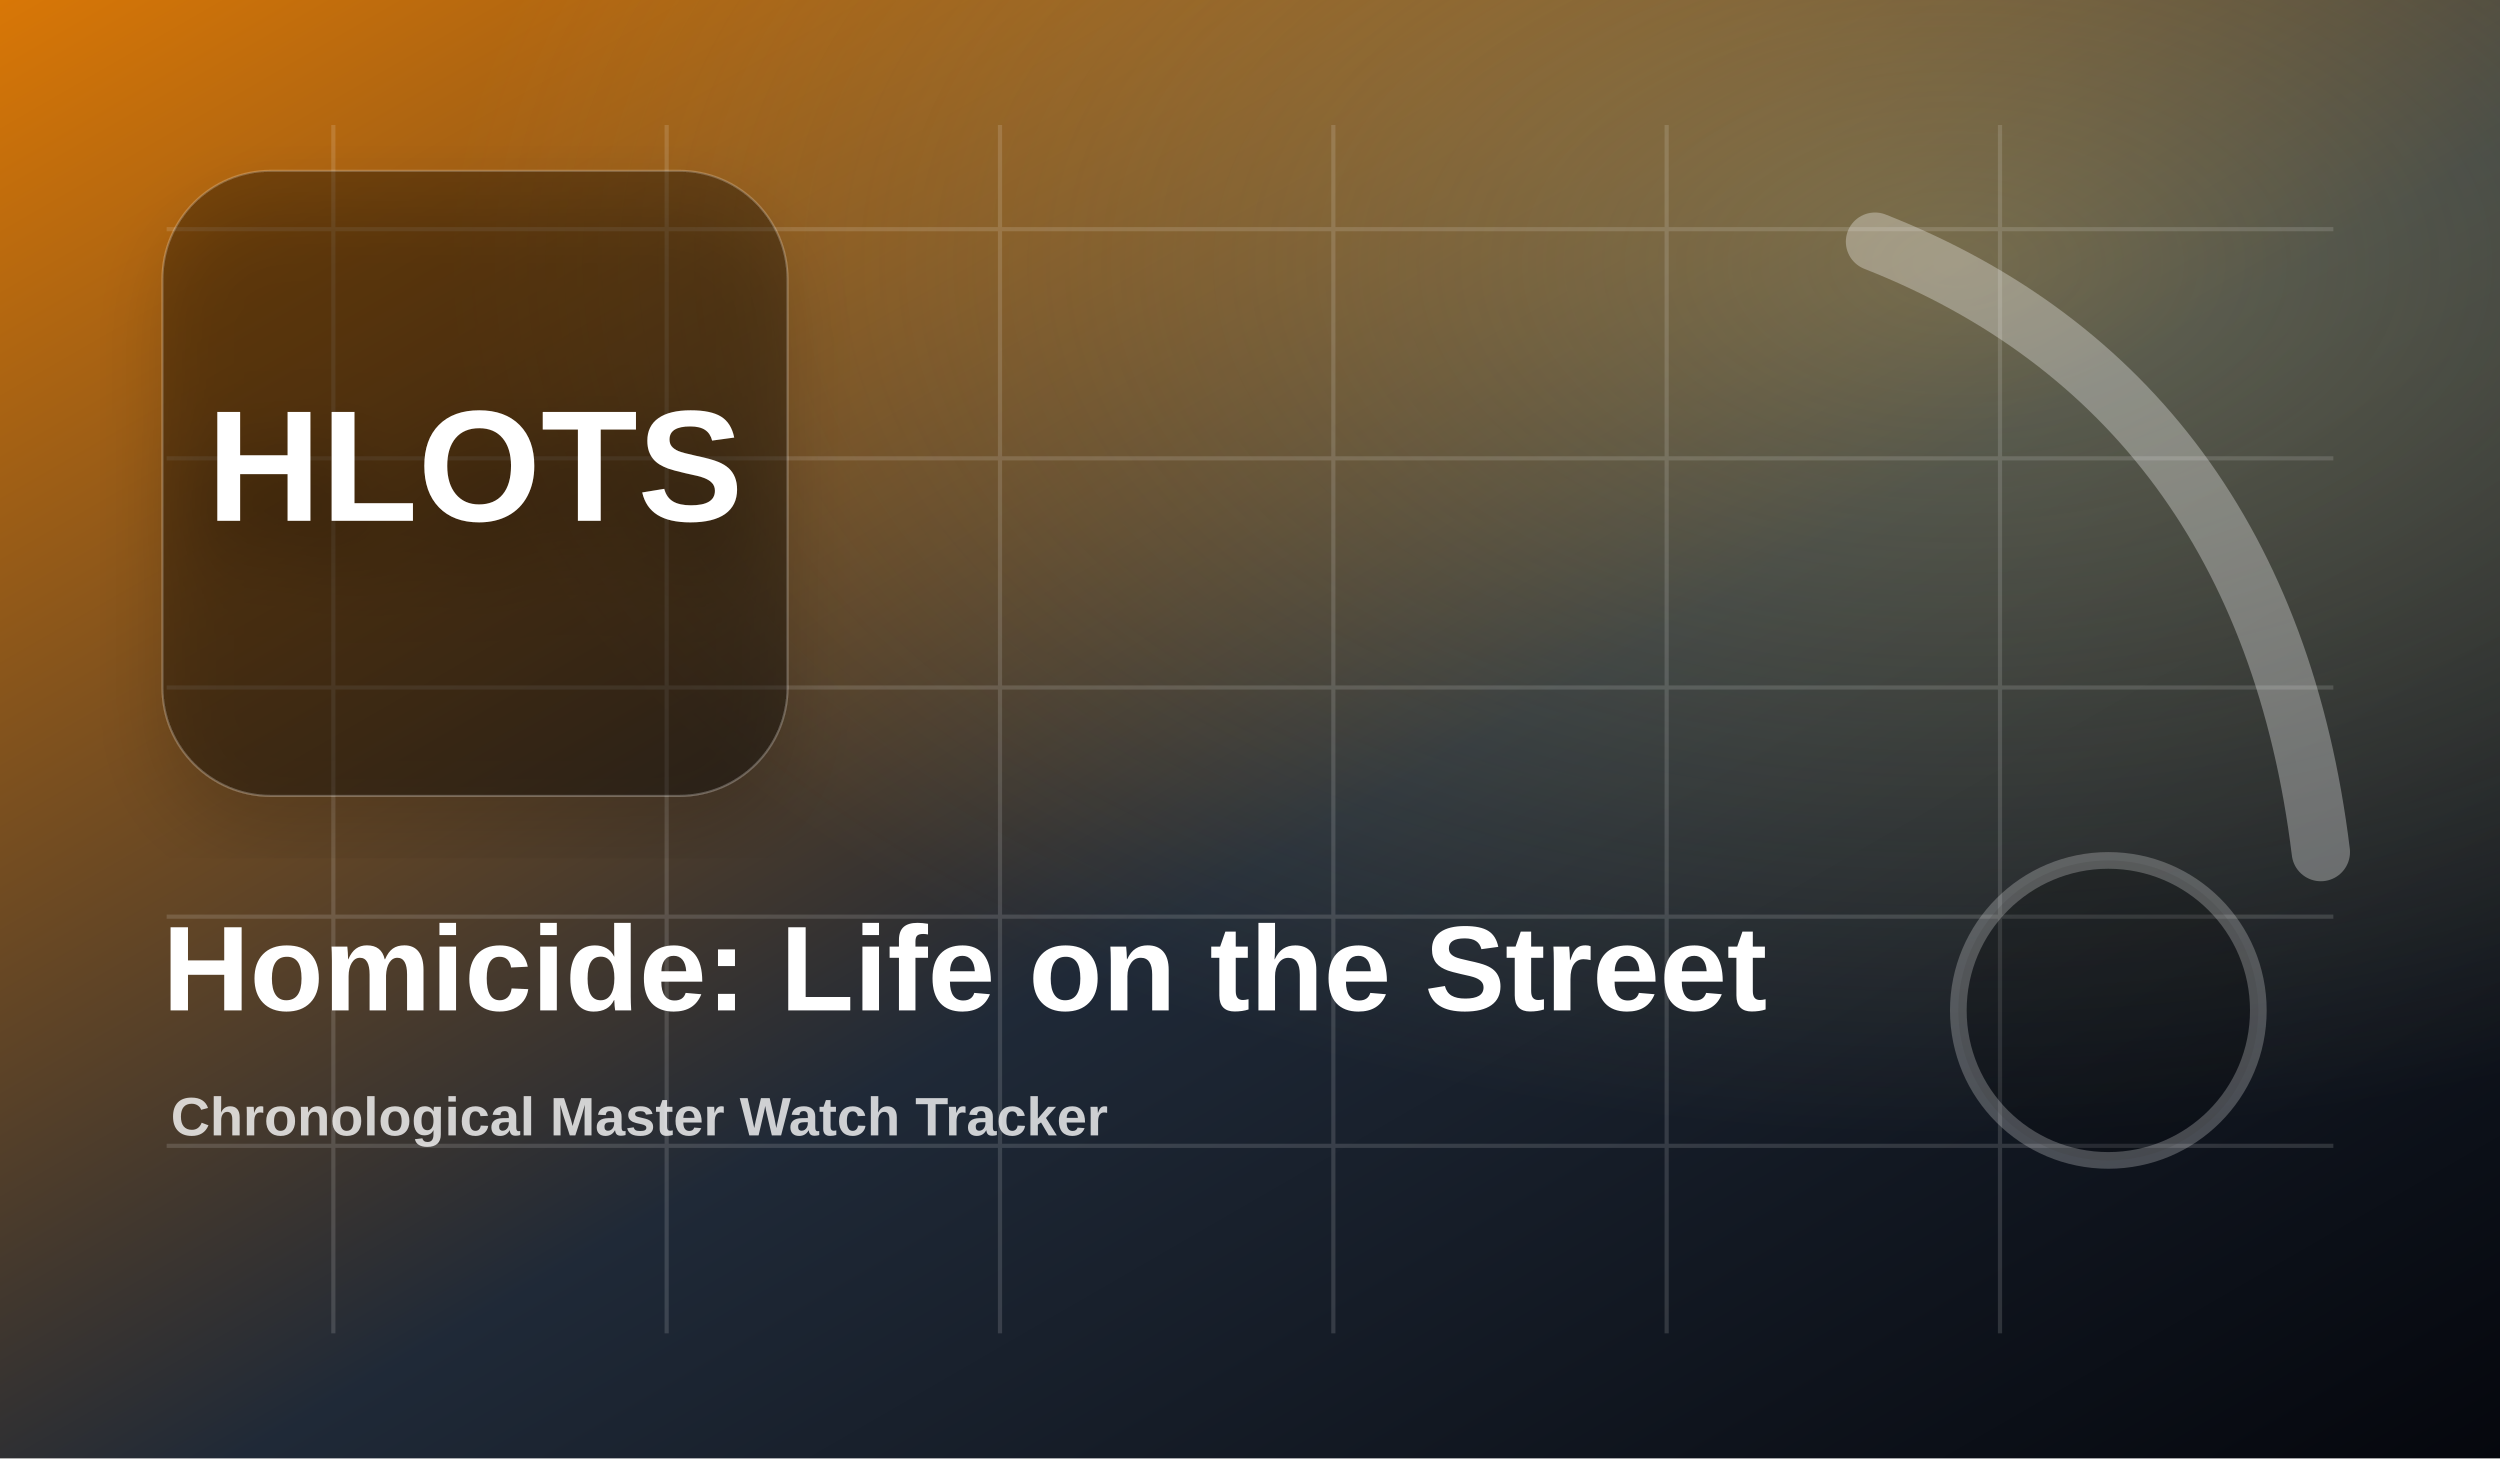
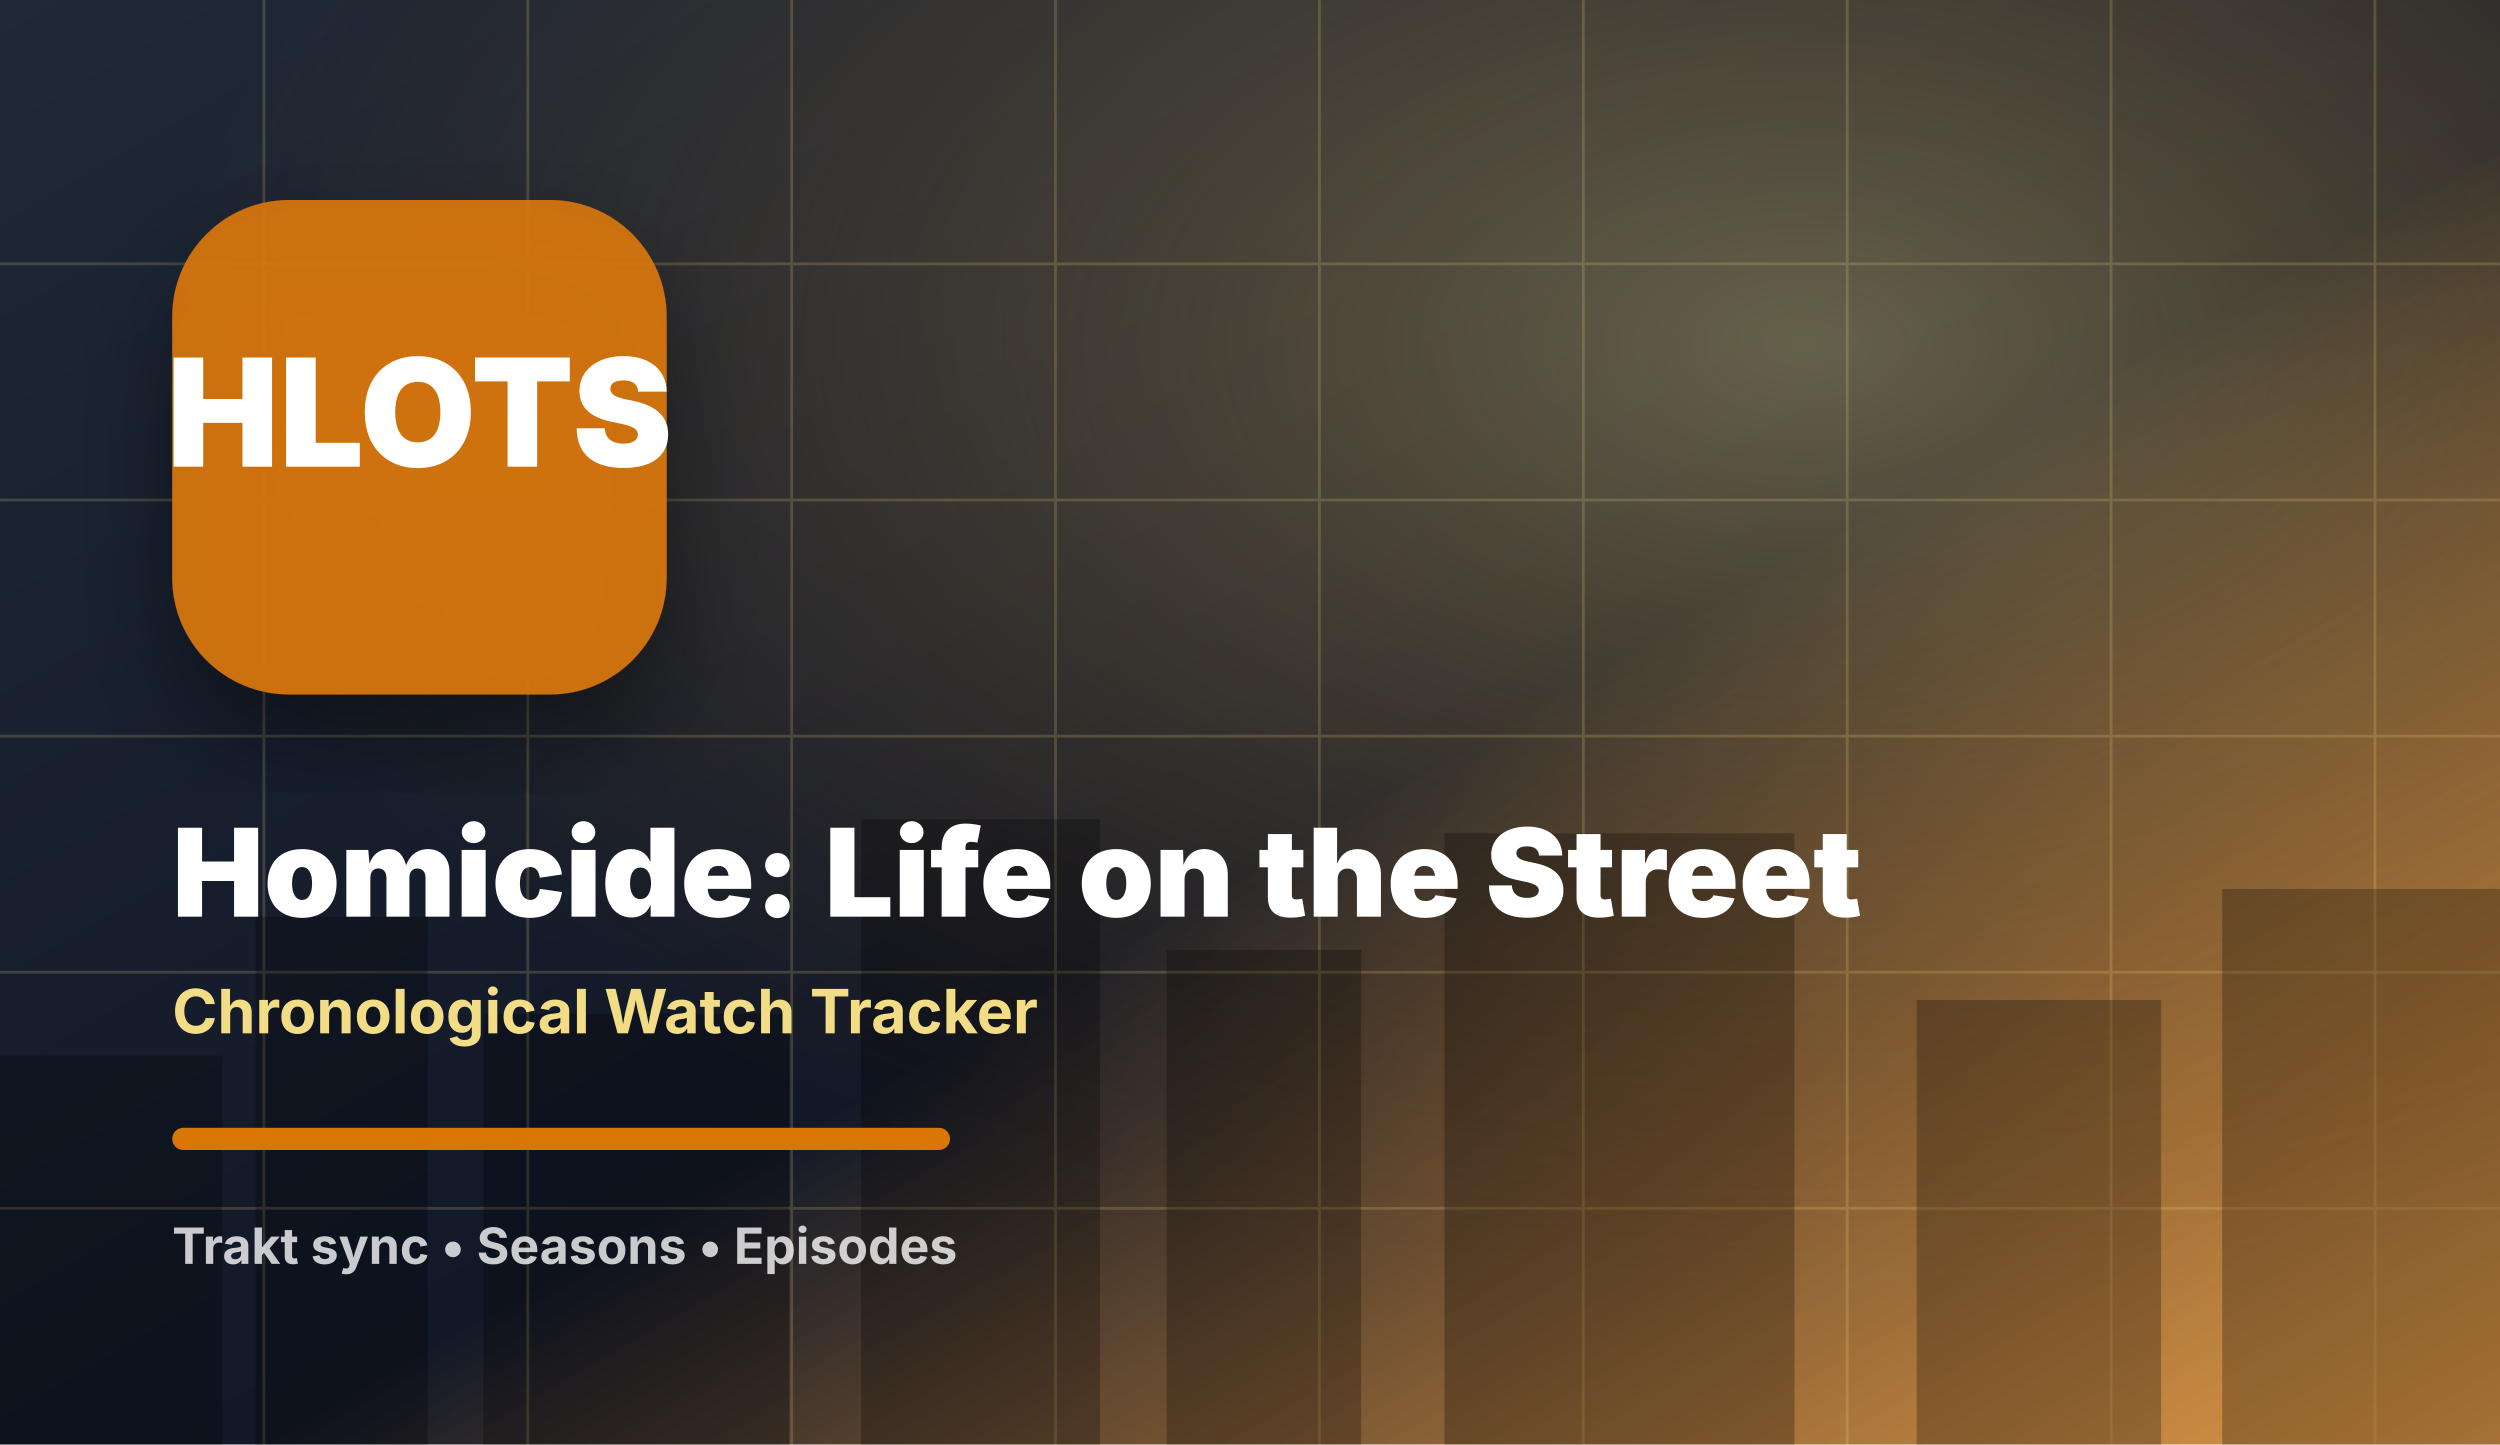
- <svg xmlns="http://www.w3.org/2000/svg" width="1200" height="700" viewBox="0 0 1200 700" role="img" aria-label="Homicide: Life on the Street artwork">
+ <svg xmlns="http://www.w3.org/2000/svg" viewBox="0 0 900 520" width="900" height="520" role="img" aria-label="Homicide: Life on the Street artwork">
  <defs>
-     <linearGradient id="g" x1="0" y1="0" x2="1" y2="1">
-       <stop offset="0" stop-color="#d97706" />
-       <stop offset="0.55" stop-color="#1f2937" />
-       <stop offset="1" stop-color="#05070d" />
+     <linearGradient id="bg" x1="0" y1="0" x2="1" y2="1">
+       <stop offset="0" stop-color="#1f2937" />
+       <stop offset="0.55" stop-color="#111827" />
+       <stop offset="1" stop-color="#d97706" stop-opacity="0.72" />
    </linearGradient>
-     <radialGradient id="r" cx="78%" cy="18%" r="60%">
-       <stop offset="0" stop-color="#fde68a" stop-opacity=".32" />
-       <stop offset="1" stop-color="#fde68a" stop-opacity="0" />
+     <radialGradient id="glow" cx="72%" cy="24%" r="65%">
+       <stop offset="0" stop-color="#fde68a" stop-opacity="0.35" />
+       <stop offset="1" stop-color="#d97706" stop-opacity="0" />
    </radialGradient>
-     <filter id="shadow">
-       <feDropShadow dx="0" dy="18" stdDeviation="18" flood-color="#000" flood-opacity=".45" />
+     <filter id="shadow" x="-20%" y="-20%" width="140%" height="140%">
+       <feDropShadow dx="0" dy="18" stdDeviation="18" flood-color="#000" flood-opacity="0.45" />
    </filter>
  </defs>
-   <rect width="1200" height="700" fill="url(#g)" />
-   <rect width="1200" height="700" fill="url(#r)" />
-   <g opacity=".14" stroke="#fff" stroke-width="2">
-     <path d="M80 110h1040M80 220h1040M80 330h1040M80 440h1040M80 550h1040" />
-     <path d="M160 60v580M320 60v580M480 60v580M640 60v580M800 60v580M960 60v580" />
+   <rect width="900" height="520" fill="url(#bg)" />
+   <rect width="900" height="520" fill="url(#glow)" />
+   <g opacity="0.18" stroke="#fde68a" stroke-width="1">
+     <path d="M0 95H900M0 180H900M0 265H900M0 350H900M0 435H900" />
+     <path d="M95 0V520M190 0V520M285 0V520M380 0V520M475 0V520M570 0V520M665 0V520M760 0V520M855 0V520" />
+   </g>
+   <g opacity="0.26" fill="#000">
+     <rect x="0" y="380" width="80" height="140" />
+     <rect x="92" y="330" width="62" height="190" />
+     <rect x="174" y="365" width="110" height="155" />
+     <rect x="310" y="295" width="86" height="225" />
+     <rect x="420" y="342" width="70" height="178" />
+     <rect x="520" y="300" width="126" height="220" />
+     <rect x="690" y="360" width="88" height="160" />
+     <rect x="800" y="320" width="100" height="200" />
  </g>
  <g filter="url(#shadow)">
-     <rect x="78" y="82" width="300" height="300" rx="52" fill="rgba(0,0,0,.35)" stroke="rgba(255,255,255,.22)" />
-     <text x="228" y="250" text-anchor="middle" font-family="Arial, Helvetica, sans-serif" font-size="76" font-weight="900" fill="#fff">HLOTS</text>
+     <rect x="62" y="72" width="178" height="178" rx="42" fill="#d97706" opacity="0.92" />
+     <text x="151" y="168" text-anchor="middle" font-family="Inter, Arial, sans-serif" font-size="54" font-weight="900" fill="white">HLOTS</text>
  </g>
-   <text x="78" y="485" font-family="Arial, Helvetica, sans-serif" font-size="58" font-weight="900" fill="#fff">Homicide: Life on the Street</text>
-   <text x="82" y="545" font-family="Arial, Helvetica, sans-serif" font-size="26" font-weight="700" fill="rgba(255,255,255,.78)">Chronological Master Watch Tracker</text>
-   <path d="M900 116c122 48 196 146 214 293" fill="none" stroke="rgba(255,255,255,.32)" stroke-width="28" stroke-linecap="round" />
-   <circle cx="1012" cy="485" r="72" fill="rgba(0,0,0,.2)" stroke="rgba(255,255,255,.24)" stroke-width="8" />
+   <text x="62" y="330" font-family="Inter, Arial, sans-serif" font-size="44" font-weight="900" fill="white">Homicide: Life on the Street</text>
+   <text x="62" y="372" font-family="Inter, Arial, sans-serif" font-size="22" font-weight="700" fill="#fde68a" opacity="0.95">Chronological Watch Tracker</text>
+   <rect x="62" y="406" width="280" height="8" rx="4" fill="#d97706" />
+   <text x="62" y="455" font-family="Inter, Arial, sans-serif" font-size="18" font-weight="700" fill="white" opacity="0.78">Trakt sync • Seasons • Episodes</text>
</svg>
